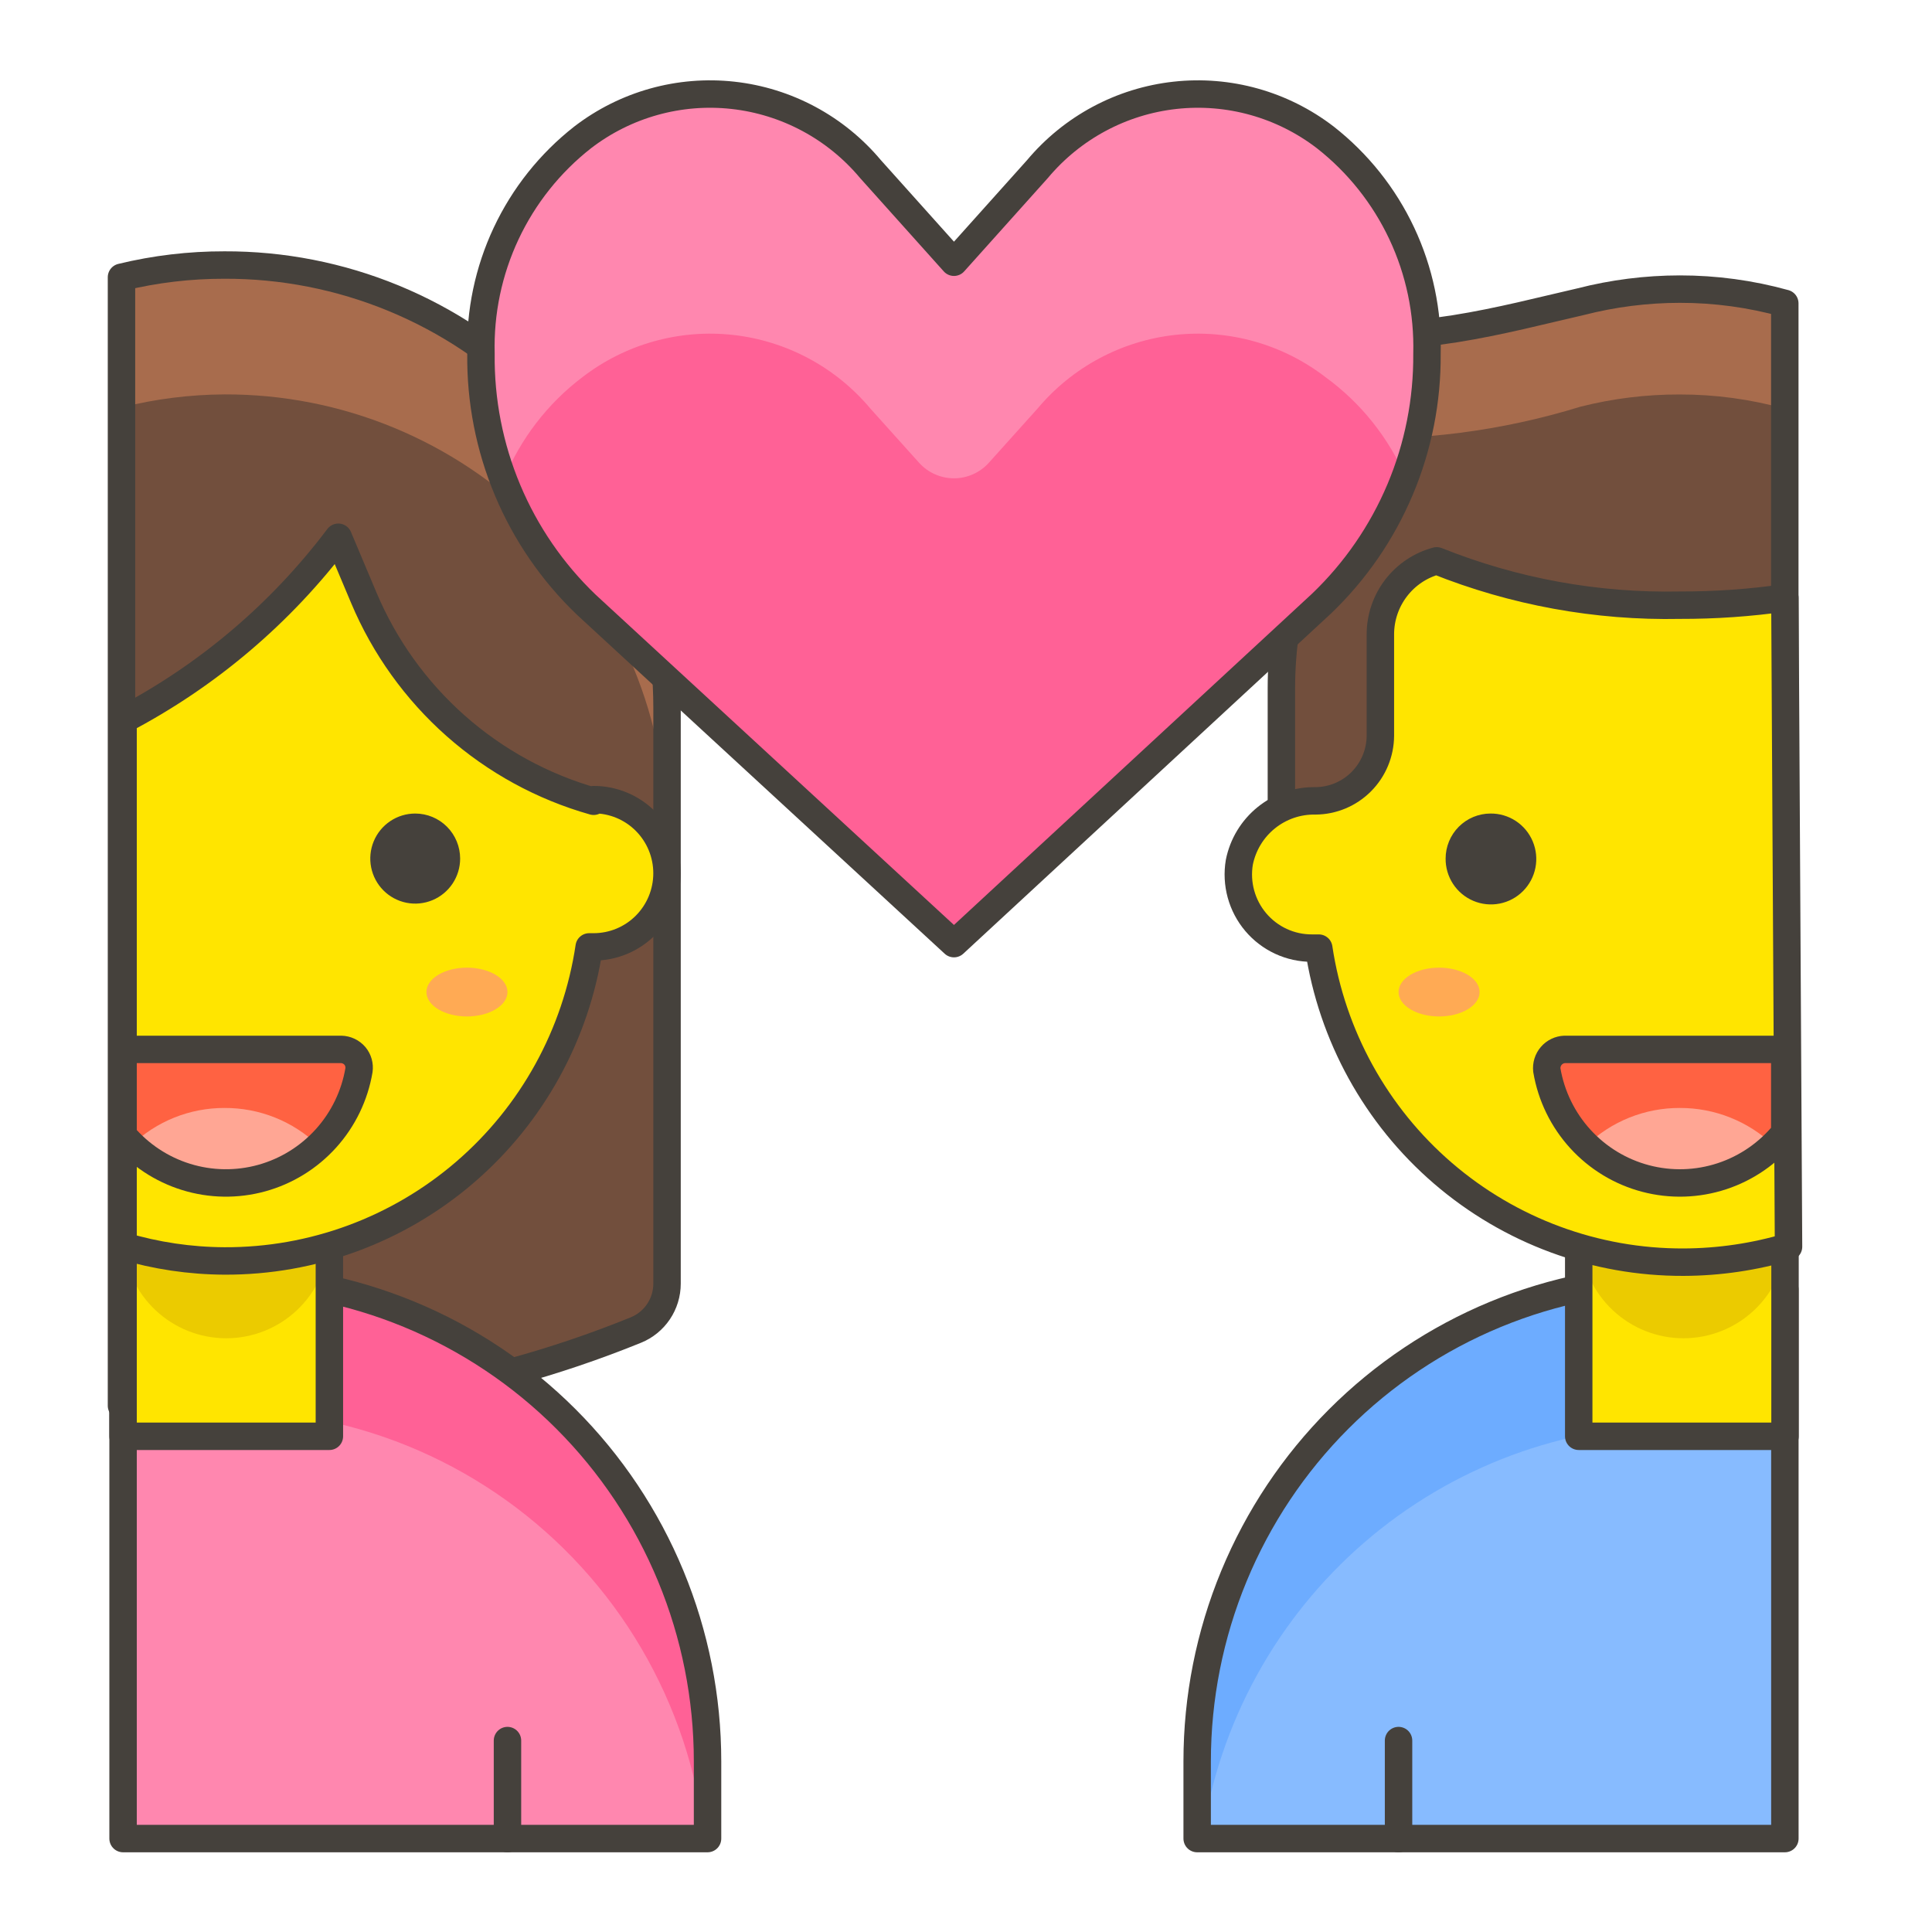
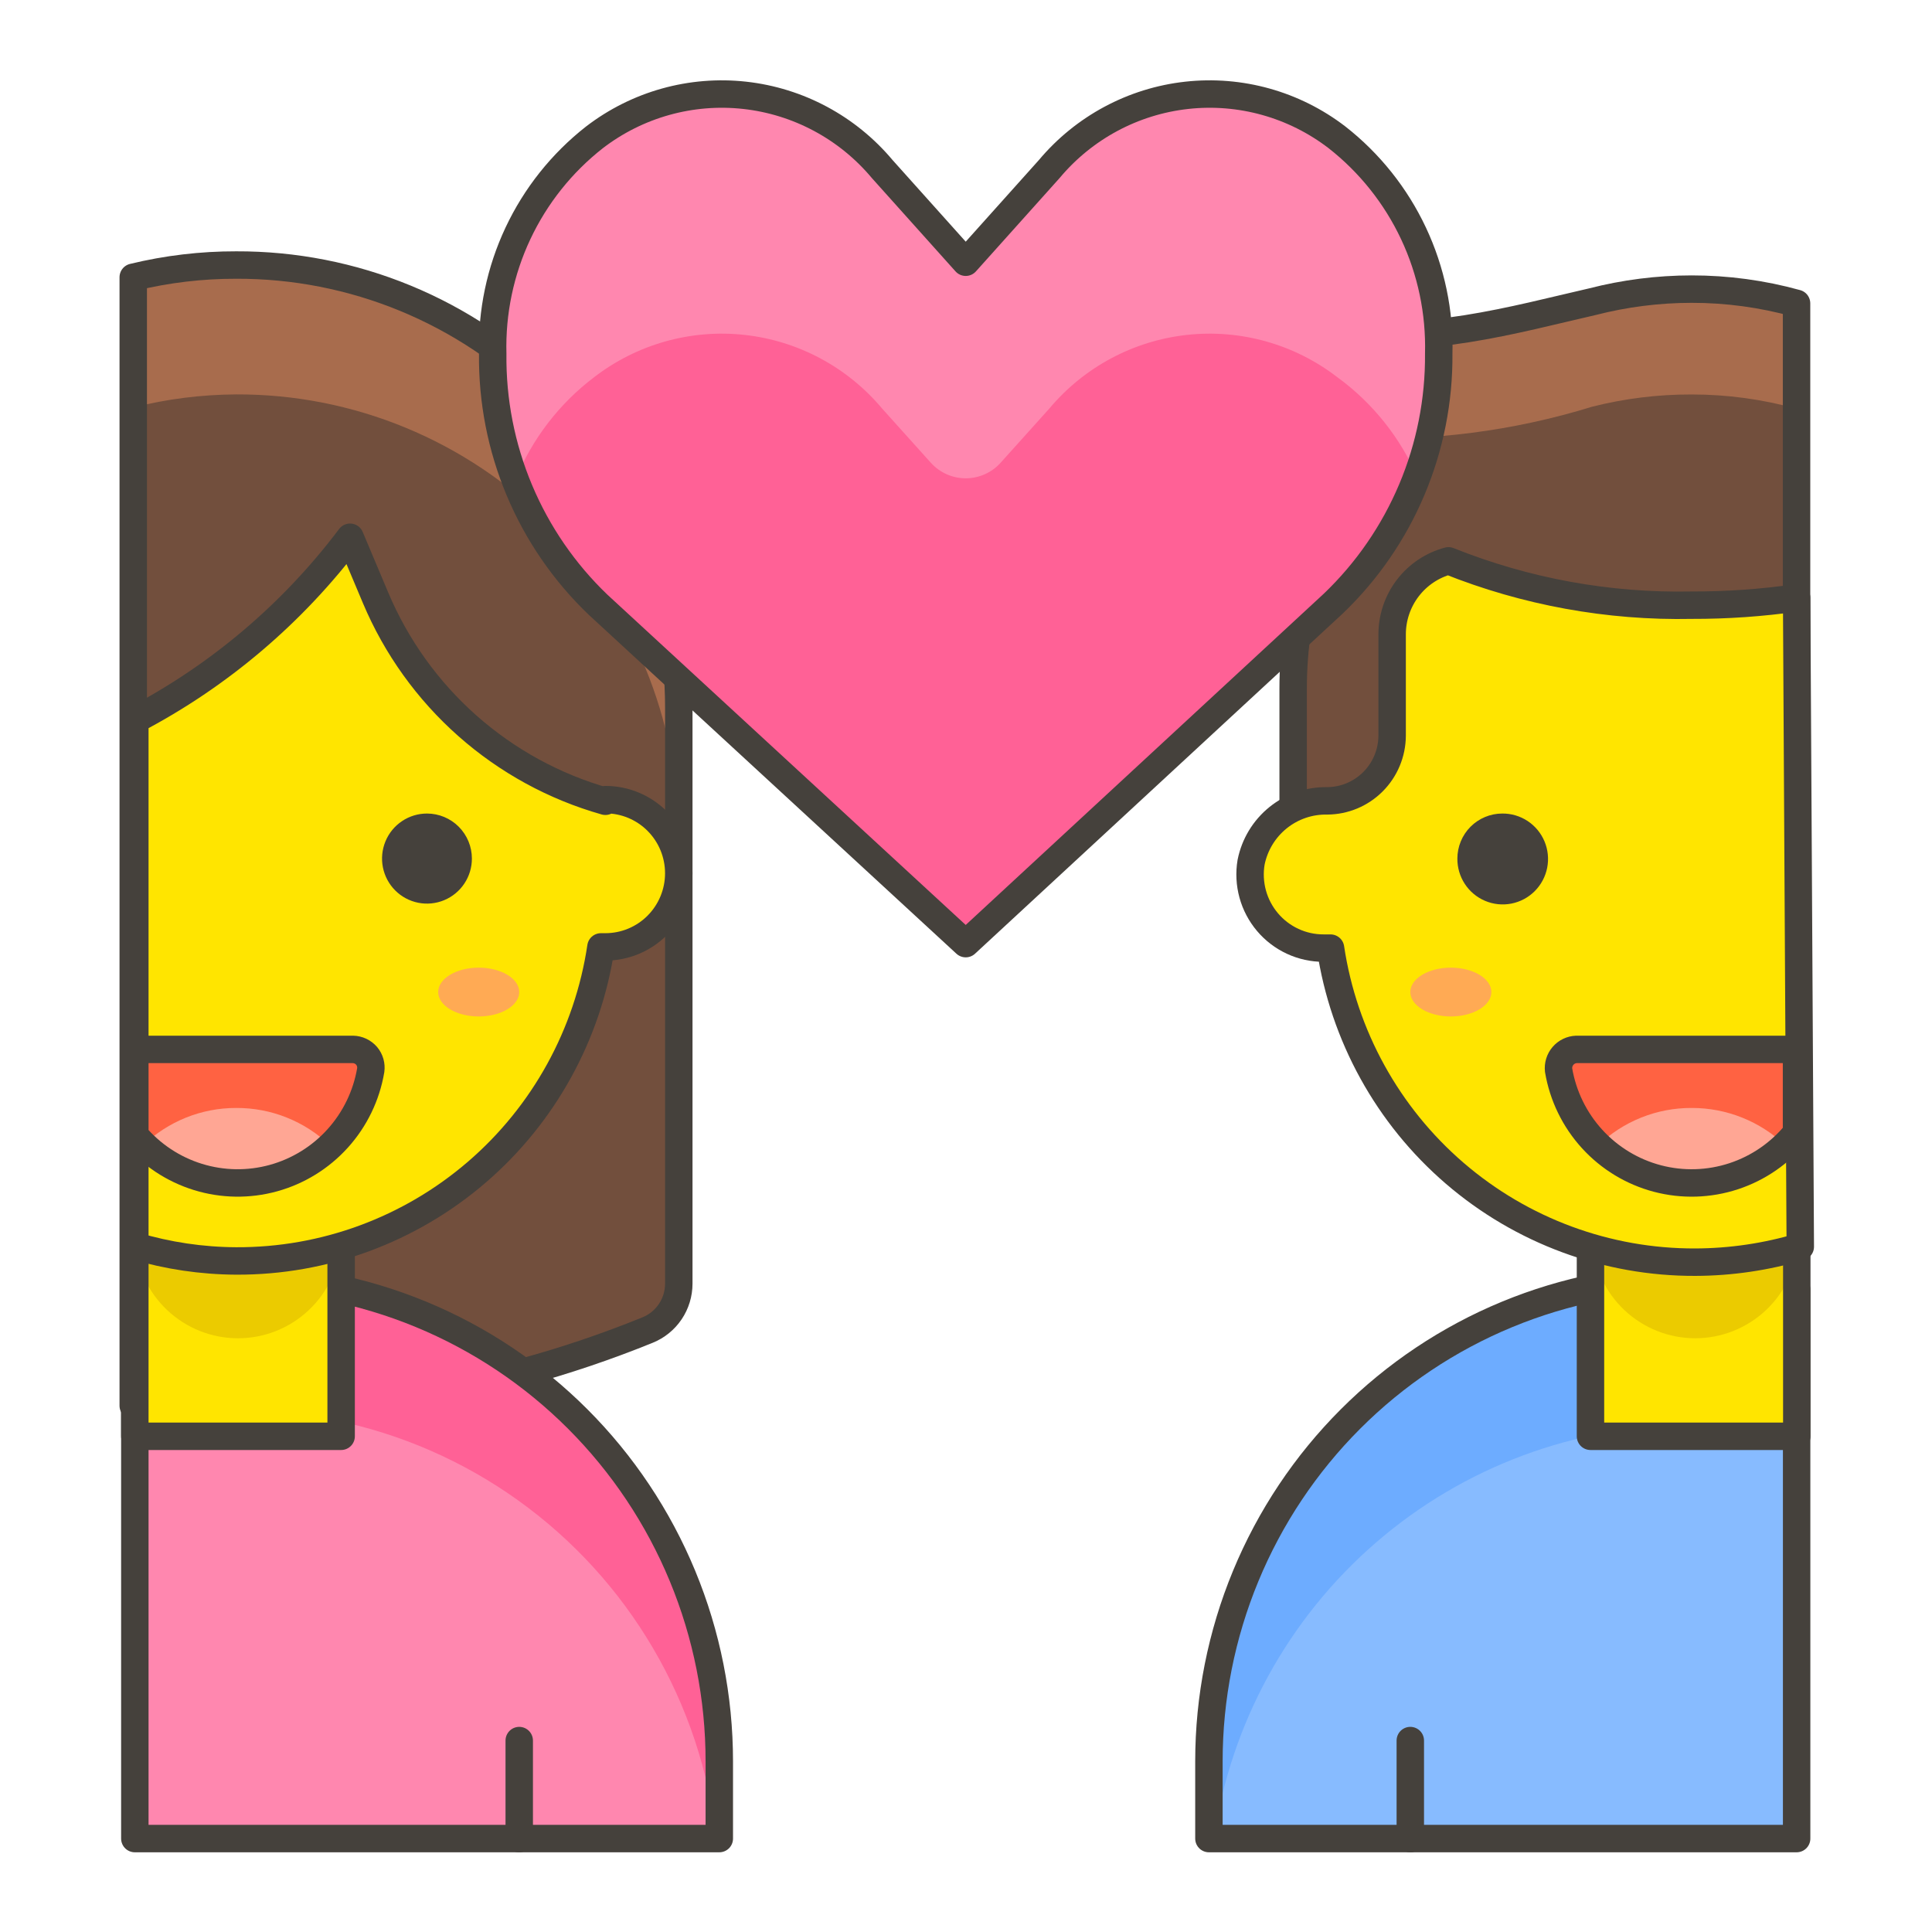
<svg xmlns="http://www.w3.org/2000/svg" width="493" height="493" viewBox="0 0 493 493" fill="none">
-   <path d="M455.457 329.021C446.656 327.098 437.676 326.124 428.67 326.115C412.508 326.074 396.497 329.233 381.554 335.412C366.61 341.592 353.028 350.669 341.586 362.125C330.143 373.58 321.065 387.189 314.871 402.171C308.677 417.154 305.488 433.216 305.488 449.437V469.16H455.457V329.021Z" fill="#87BBFF" />
-   <path d="M428.67 326.115C412.508 326.074 396.497 329.233 381.554 335.412C366.61 341.592 353.028 350.669 341.586 362.125C330.143 373.58 321.065 387.189 314.871 402.171C308.677 417.154 305.488 433.216 305.488 449.437V469.16H306.729C311.031 439.805 325.724 412.988 348.118 393.619C370.512 374.251 399.108 363.626 428.67 363.693C437.683 363.685 446.669 364.695 455.457 366.703V329.021C446.656 327.098 437.676 326.124 428.67 326.115Z" fill="#6DACFF" />
-   <path d="M455.457 329.021C446.656 327.098 437.676 326.124 428.67 326.115C412.508 326.074 396.497 329.233 381.554 335.412C366.61 341.592 353.028 350.669 341.586 362.125C330.143 373.58 321.065 387.189 314.871 402.171C308.677 417.154 305.488 433.216 305.488 449.437V469.16H455.457V329.021Z" stroke="#45413C" stroke-width="7" stroke-linecap="round" stroke-linejoin="round" />
-   <path d="M402.852 284.084H455.496V366.506H402.852V284.084Z" fill="#FFE500" />
-   <path d="M429.628 284.084C422.651 284.084 415.958 286.859 411.015 291.8C406.072 296.742 403.281 303.448 403.254 310.451V316.679C403.674 323.4 406.63 329.707 411.52 334.317C416.41 338.927 422.867 341.493 429.576 341.493C436.285 341.493 442.742 338.927 447.632 334.317C452.522 329.707 455.478 323.4 455.898 316.679V310.555C455.898 303.552 453.134 296.835 448.21 291.874C443.286 286.912 436.605 284.111 429.628 284.084Z" fill="#EBCB00" />
-   <path d="M402.852 284.084H455.496V366.506H402.852V284.084Z" stroke="#45413C" stroke-width="7" stroke-linecap="round" stroke-linejoin="round" />
-   <path d="M455.437 77.408C446.712 74.988 437.701 73.766 428.649 73.775C420.102 73.782 411.589 74.864 403.309 76.993C384.176 81.352 359.146 88.619 336.496 84.259C335.582 90.114 335.882 96.096 337.377 101.829C338.872 107.563 341.53 112.925 345.184 117.581C333.31 134.621 326.954 154.918 326.981 175.712V229.069H455.437V77.408Z" fill="#724F3D" />
-   <path d="M428.649 73.775C420.102 73.782 411.589 74.864 403.309 76.993C384.175 81.352 359.146 88.619 336.495 84.259C335.283 93.7 336.941 103.289 341.253 111.768C362.241 112.674 383.229 109.971 403.309 103.775C411.593 101.681 420.106 100.634 428.649 100.66C437.7 100.652 446.711 101.874 455.436 104.294V77.408C446.711 74.988 437.7 73.766 428.649 73.775Z" fill="#A86C4D" />
-   <path d="M455.437 77.408C446.712 74.988 437.701 73.766 428.649 73.775C420.102 73.782 411.589 74.864 403.309 76.993C384.176 81.352 359.146 88.619 336.496 84.259C335.582 90.114 335.882 96.096 337.377 101.829C338.872 107.563 341.53 112.925 345.184 117.581C333.31 134.621 326.954 154.918 326.981 175.712V229.069H455.437V77.408Z" stroke="#45413C" stroke-width="7" stroke-linecap="round" stroke-linejoin="round" />
-   <path d="M455.46 152.56C446.587 153.829 437.634 154.453 428.672 154.428C407.441 154.863 386.338 151.015 366.616 143.113C362.49 144.213 358.842 146.653 356.241 150.051C353.641 153.45 352.234 157.617 352.24 161.902V187.75C352.213 192.147 350.46 196.355 347.363 199.464C344.265 202.573 340.072 204.332 335.691 204.359C331.134 204.27 326.69 205.79 323.136 208.656C319.582 211.521 317.144 215.548 316.247 220.034C315.796 222.731 315.936 225.495 316.659 228.133C317.382 230.77 318.67 233.217 320.433 235.303C322.196 237.389 324.392 239.063 326.866 240.209C329.341 241.355 332.035 241.945 334.761 241.937H336.519C339.87 264.283 351.117 284.674 368.207 299.387C385.296 314.1 407.088 322.153 429.603 322.076C438.674 322.046 447.694 320.718 456.39 318.131L455.46 152.56Z" fill="#FFE500" stroke="#45413C" stroke-width="7" stroke-linecap="round" stroke-linejoin="round" />
-   <path d="M372.387 219.088C372.367 220.699 372.825 222.278 373.704 223.626C374.582 224.973 375.841 226.027 377.319 226.652C378.798 227.278 380.428 227.447 382.003 227.138C383.577 226.829 385.024 226.056 386.158 224.917C387.293 223.778 388.063 222.326 388.371 220.746C388.679 219.166 388.511 217.529 387.887 216.045C387.264 214.562 386.214 213.298 384.872 212.417C383.529 211.535 381.955 211.075 380.351 211.095C379.305 211.095 378.27 211.302 377.304 211.704C376.337 212.106 375.459 212.694 374.72 213.437C373.98 214.179 373.394 215.06 372.994 216.03C372.593 216.999 372.387 218.039 372.387 219.088Z" fill="#45413C" stroke="#45413C" stroke-width="7" stroke-linecap="round" stroke-linejoin="round" />
-   <path d="M356.875 469.17V444.152" stroke="#45413C" stroke-width="7" stroke-linecap="round" stroke-linejoin="round" />
-   <path d="M356.875 253.148C356.875 254.8 357.965 256.384 359.904 257.552C361.844 258.72 364.475 259.377 367.218 259.377C369.961 259.377 372.591 258.72 374.531 257.552C376.471 256.384 377.56 254.8 377.56 253.148C377.56 251.496 376.471 249.912 374.531 248.744C372.591 247.576 369.961 246.92 367.218 246.92C364.475 246.92 361.844 247.576 359.904 248.744C357.965 249.912 356.875 251.496 356.875 253.148Z" fill="#FFAA54" />
-   <path d="M455.428 267.782H399.267C398.614 267.807 397.972 267.966 397.383 268.251C396.794 268.535 396.27 268.938 395.843 269.435C395.416 269.931 395.095 270.511 394.902 271.138C394.708 271.764 394.645 272.424 394.716 273.076C395.824 279.632 398.792 285.728 403.265 290.633C407.737 295.538 413.524 299.044 419.932 300.732C426.34 302.419 433.097 302.216 439.393 300.146C445.689 298.076 451.256 294.228 455.428 289.063V267.782Z" fill="#FF6242" />
-   <path d="M428.685 282.725C419.789 282.682 411.224 286.106 404.793 292.275C411.247 298.408 419.797 301.826 428.685 301.826C437.572 301.826 446.122 298.408 452.576 292.275C446.134 286.124 437.576 282.704 428.685 282.725Z" fill="#FFA694" />
-   <path d="M455.428 267.782H399.267C398.614 267.807 397.972 267.966 397.383 268.251C396.794 268.535 396.27 268.938 395.843 269.435C395.416 269.931 395.095 270.511 394.902 271.138C394.708 271.764 394.645 272.424 394.716 273.076C395.824 279.632 398.792 285.728 403.265 290.633C407.737 295.538 413.524 299.044 419.932 300.732C426.34 302.419 433.097 302.216 439.393 300.146C445.689 298.076 451.256 294.228 455.428 289.063V267.782Z" stroke="#45413C" stroke-width="7" stroke-linecap="round" stroke-linejoin="round" />
-   <path d="M57.27 67.632C48.421 67.612 39.601 68.657 31 70.746V358.705C75.659 362.918 120.673 356.296 162.249 339.397C164.6 338.445 166.614 336.81 168.033 334.702C169.452 332.593 170.211 330.107 170.212 327.563V180.469C170.199 165.611 167.265 150.902 161.578 137.184C155.891 123.466 147.563 111.01 137.071 100.528C126.579 90.046 114.13 81.744 100.436 76.099C86.743 70.454 72.074 67.577 57.27 67.632Z" fill="#724F3D" />
-   <path d="M57.27 67.632C48.421 67.612 39.601 68.657 31 70.746V103.964C39.593 101.805 48.413 100.69 57.27 100.642C72.091 100.587 86.777 103.472 100.484 109.13C114.191 114.787 126.65 123.107 137.144 133.611C147.639 144.115 155.962 156.597 161.637 170.338C167.312 184.08 170.226 198.812 170.212 213.687V180.469C170.199 165.611 167.265 150.902 161.578 137.184C155.891 123.466 147.563 111.01 137.071 100.528C126.579 90.046 114.13 81.744 100.436 76.099C86.743 70.454 72.074 67.577 57.27 67.632Z" fill="#A86C4D" />
-   <path d="M57.27 67.632C48.421 67.612 39.601 68.657 31 70.746V358.705C75.659 362.918 120.673 356.296 162.249 339.397C164.6 338.445 166.614 336.81 168.033 334.702C169.452 332.593 170.211 330.107 170.212 327.563V180.469C170.199 165.611 167.265 150.902 161.578 137.184C155.891 123.466 147.563 111.01 137.071 100.528C126.579 90.046 114.13 81.744 100.436 76.099C86.743 70.454 72.074 67.577 57.27 67.632V67.632Z" stroke="#45413C" stroke-width="7" stroke-linecap="round" stroke-linejoin="round" />
-   <path d="M57.263 326.115C48.566 326.159 39.898 327.134 31.406 329.022V469.16H180.548V449.437C180.548 433.207 177.356 417.137 171.155 402.148C164.954 387.158 155.867 373.545 144.413 362.088C132.96 350.631 119.366 341.556 104.411 335.383C89.456 329.21 73.433 326.06 57.263 326.115Z" fill="#FF87AF" />
-   <path d="M57.263 326.115C48.566 326.159 39.898 327.134 31.406 329.022V362.862C48.191 359.129 65.57 358.979 82.417 362.422C99.263 365.865 115.201 372.823 129.195 382.846C143.189 392.869 154.928 405.732 163.65 420.602C172.372 435.472 177.882 452.015 179.824 469.16H180.548V449.437C180.548 433.207 177.356 417.137 171.155 402.148C164.954 387.158 155.867 373.545 144.413 362.088C132.96 350.631 119.366 341.556 104.411 335.383C89.456 329.21 73.433 326.06 57.263 326.115Z" fill="#FF6196" />
-   <path d="M57.263 326.115C48.566 326.159 39.898 327.134 31.406 329.022V469.16H180.548V449.437C180.548 433.207 177.356 417.137 171.155 402.148C164.954 387.158 155.867 373.545 144.413 362.088C132.96 350.631 119.366 341.556 104.411 335.383C89.456 329.21 73.433 326.06 57.263 326.115V326.115Z" stroke="#45413C" stroke-width="7" stroke-linecap="round" stroke-linejoin="round" />
-   <path d="M31.406 284.084H84.05V366.506H31.406V284.084Z" fill="#FFE500" />
-   <path d="M57.263 284.087C50.367 284.196 43.791 287.022 38.954 291.955C34.116 296.888 31.405 303.533 31.406 310.454V316.682C31.826 323.403 34.782 329.71 39.672 334.32C44.562 338.93 51.019 341.496 57.728 341.496C64.437 341.496 70.894 338.93 75.784 334.32C80.675 329.71 83.63 323.403 84.05 316.682V310.558C84.051 307.046 83.355 303.57 82.004 300.331C80.653 297.092 78.673 294.155 76.18 291.692C73.687 289.228 70.731 287.287 67.483 285.982C64.235 284.676 60.761 284.032 57.263 284.087Z" fill="#EBCB00" />
-   <path d="M31.406 284.084H84.05V366.506H31.406V284.084Z" stroke="#45413C" stroke-width="7" stroke-linecap="round" stroke-linejoin="round" />
-   <path d="M151.485 204.463C138.459 200.776 126.426 194.197 116.275 185.213C106.125 176.229 98.116 165.069 92.842 152.56L86.326 137.093C71.685 156.52 52.926 172.44 31.406 183.702V317.924C39.8 320.429 48.506 321.722 57.263 321.764C79.784 321.863 101.587 313.818 118.681 299.101C135.775 284.385 147.016 263.981 150.347 241.626H151.485C156.45 241.626 161.211 239.646 164.722 236.123C168.233 232.599 170.205 227.82 170.205 222.837C170.205 217.854 168.233 213.075 164.722 209.551C161.211 206.027 156.45 204.048 151.485 204.048V204.463Z" fill="#FFE500" stroke="#45413C" stroke-width="7" stroke-linecap="round" stroke-linejoin="round" />
-   <path d="M113.916 219.088C113.916 220.669 113.449 222.214 112.574 223.529C111.699 224.843 110.455 225.868 109 226.472C107.545 227.077 105.943 227.236 104.398 226.927C102.854 226.619 101.435 225.858 100.321 224.74C99.207 223.622 98.449 222.198 98.141 220.647C97.834 219.097 97.992 217.49 98.594 216.029C99.197 214.568 100.218 213.32 101.528 212.442C102.837 211.564 104.377 211.095 105.952 211.095C108.064 211.095 110.09 211.937 111.583 213.436C113.077 214.935 113.916 216.968 113.916 219.088Z" fill="#45413C" stroke="#45413C" stroke-width="7" stroke-linecap="round" stroke-linejoin="round" />
-   <path d="M129.496 469.17V444.152" stroke="#45413C" stroke-width="7" stroke-linecap="round" stroke-linejoin="round" />
-   <path d="M108.812 253.148C108.812 254.8 109.902 256.384 111.842 257.552C113.781 258.72 116.412 259.377 119.155 259.377C121.898 259.377 124.529 258.72 126.469 257.552C128.408 256.384 129.498 254.8 129.498 253.148C129.498 251.496 128.408 249.912 126.469 248.744C124.529 247.576 121.898 246.92 119.155 246.92C116.412 246.92 113.781 247.576 111.842 248.744C109.902 249.912 108.812 251.496 108.812 253.148Z" fill="#FFAA54" />
-   <path d="M90.566 269.443C90.13 268.933 89.591 268.522 88.985 268.236C88.379 267.95 87.719 267.795 87.05 267.782H31.406V289.685C35.653 294.698 41.237 298.39 47.502 300.328C53.767 302.266 60.453 302.369 66.775 300.625C73.096 298.88 78.79 295.362 83.188 290.482C87.585 285.602 90.504 279.564 91.601 273.076C91.69 272.432 91.644 271.776 91.466 271.15C91.288 270.524 90.981 269.943 90.566 269.443Z" fill="#FF6242" />
-   <path d="M57.292 282.725C48.43 282.698 39.903 286.121 33.504 292.275C39.941 298.401 48.473 301.816 57.344 301.816C66.214 301.816 74.747 298.401 81.184 292.275C74.753 286.106 66.188 282.682 57.292 282.725Z" fill="#FFA694" />
-   <path d="M90.566 269.443C90.13 268.933 89.591 268.522 88.985 268.236C88.379 267.95 87.719 267.795 87.05 267.782H31.406V289.685C35.653 294.698 41.237 298.39 47.502 300.328C53.767 302.266 60.453 302.369 66.775 300.625C73.096 298.88 78.79 295.362 83.188 290.482C87.585 285.602 90.504 279.564 91.601 273.076C91.69 272.432 91.644 271.776 91.466 271.15C91.288 270.524 90.981 269.943 90.566 269.443V269.443Z" stroke="#45413C" stroke-width="7" stroke-linecap="round" stroke-linejoin="round" />
-   <path d="M338.168 35.047C327.241 26.654 313.512 22.813 299.835 24.321C286.158 25.829 273.587 32.571 264.735 43.144L243.43 66.915L222.124 43.144C213.272 32.571 200.701 25.829 187.024 24.321C173.347 22.813 159.618 26.654 148.691 35.047C140.361 41.572 133.673 49.968 129.164 59.559C124.655 69.15 122.452 79.67 122.731 90.272C122.592 102.228 124.908 114.086 129.535 125.105C134.161 136.124 140.999 146.069 149.622 154.32L243.43 240.791L337.238 154.009C345.822 145.794 352.637 135.899 357.263 124.937C361.888 113.974 364.224 102.176 364.129 90.272C364.407 79.67 362.204 69.15 357.695 59.559C353.186 49.968 346.498 41.572 338.168 35.047Z" fill="#FF6196" />
-   <path d="M148.691 96.189C159.618 87.796 173.347 83.955 187.024 85.463C200.701 86.971 213.272 93.713 222.124 104.285L234.535 118.092C235.66 119.339 237.032 120.336 238.564 121.018C240.096 121.7 241.754 122.052 243.43 122.052C245.106 122.052 246.763 121.7 248.295 121.018C249.827 120.336 251.2 119.339 252.324 118.092L264.735 104.285C273.587 93.713 286.158 86.971 299.835 85.463C313.512 83.955 327.241 87.796 338.168 96.189C347.278 102.799 354.428 111.769 358.854 122.14C362.459 111.91 364.244 101.123 364.129 90.272C364.359 79.722 362.131 69.264 357.625 59.731C353.118 50.197 346.456 41.852 338.168 35.358C327.241 26.966 313.512 23.125 299.835 24.633C286.158 26.141 273.587 32.882 264.735 43.455L243.43 66.915L222.124 43.144C213.272 32.571 200.701 25.829 187.024 24.321C173.347 22.813 159.618 26.654 148.691 35.047C140.361 41.572 133.673 49.968 129.164 59.559C124.655 69.15 122.452 79.67 122.731 90.272C122.744 101.258 124.705 112.155 128.522 122.452C132.757 112.029 139.727 102.953 148.691 96.189Z" fill="#FF87AF" />
-   <path d="M338.168 35.047C327.241 26.654 313.512 22.813 299.835 24.321C286.158 25.829 273.587 32.571 264.735 43.144L243.43 66.915L222.124 43.144C213.272 32.571 200.701 25.829 187.024 24.321C173.347 22.813 159.618 26.654 148.691 35.047C140.361 41.572 133.673 49.968 129.164 59.559C124.655 69.15 122.452 79.67 122.731 90.272C122.592 102.228 124.908 114.086 129.535 125.105C134.161 136.124 140.999 146.069 149.622 154.32L243.43 240.791L337.238 154.009C345.822 145.794 352.637 135.899 357.263 124.937C361.888 113.974 364.224 102.176 364.129 90.272C364.407 79.67 362.204 69.15 357.695 59.559C353.186 49.968 346.498 41.572 338.168 35.047V35.047Z" stroke="#45413C" stroke-width="7" stroke-linecap="round" stroke-linejoin="round" />
+   <path d="M458.457 329.021C449.656 327.098 440.676 326.124 431.67 326.115C415.508 326.074 399.497 329.233 384.554 335.412C369.61 341.592 356.028 350.669 344.586 362.125C333.143 373.58 324.065 387.189 317.871 402.171C311.677 417.154 308.488 433.216 308.488 449.437V469.16H458.457V329.021Z" fill="#87BBFF" />
+   <path d="M431.67 326.115C415.508 326.074 399.497 329.233 384.554 335.412C369.61 341.592 356.028 350.669 344.586 362.125C333.143 373.58 324.065 387.189 317.871 402.171C311.677 417.154 308.488 433.216 308.488 449.437V469.16H309.729C314.031 439.805 328.724 412.988 351.118 393.619C373.512 374.251 402.108 363.626 431.67 363.693C440.683 363.685 449.669 364.695 458.457 366.703V329.021C449.656 327.098 440.676 326.124 431.67 326.115Z" fill="#6DACFF" />
+   <path d="M458.457 329.021C449.656 327.098 440.676 326.124 431.67 326.115C415.508 326.074 399.497 329.233 384.554 335.412C369.61 341.592 356.028 350.669 344.586 362.125C333.143 373.58 324.065 387.189 317.871 402.171C311.677 417.154 308.488 433.216 308.488 449.437V469.16H458.457V329.021Z" stroke="#45413C" stroke-width="7" stroke-linecap="round" stroke-linejoin="round" />
+   <path d="M405.852 284.084H458.496V366.506H405.852V284.084Z" fill="#FFE500" />
+   <path d="M432.628 284.084C425.651 284.084 418.958 286.859 414.015 291.8C409.072 296.742 406.281 303.448 406.254 310.451V316.679C406.674 323.4 409.63 329.707 414.52 334.317C419.41 338.927 425.867 341.493 432.576 341.493C439.285 341.493 445.742 338.927 450.632 334.317C455.522 329.707 458.478 323.4 458.898 316.679V310.555C458.898 303.552 456.134 296.835 451.21 291.874C446.286 286.912 439.605 284.111 432.628 284.084Z" fill="#EBCB00" />
+   <path d="M405.852 284.084H458.496V366.506H405.852V284.084Z" stroke="#45413C" stroke-width="7" stroke-linecap="round" stroke-linejoin="round" />
+   <path d="M458.437 77.408C449.712 74.988 440.701 73.766 431.649 73.775C423.102 73.782 414.589 74.864 406.309 76.993C387.176 81.352 362.146 88.619 339.496 84.259C338.582 90.114 338.882 96.096 340.377 101.829C341.872 107.563 344.53 112.925 348.184 117.581C336.31 134.621 329.954 154.918 329.981 175.712V229.069H458.437V77.408Z" fill="#724F3D" />
+   <path d="M431.649 73.775C423.102 73.782 414.589 74.864 406.309 76.993C387.175 81.352 362.146 88.619 339.495 84.259C338.283 93.7 339.941 103.289 344.253 111.768C365.241 112.674 386.229 109.971 406.309 103.775C414.593 101.681 423.106 100.634 431.649 100.66C440.7 100.652 449.711 101.874 458.436 104.294V77.408C449.711 74.988 440.7 73.766 431.649 73.775Z" fill="#A86C4D" />
+   <path d="M458.437 77.408C449.712 74.988 440.701 73.766 431.649 73.775C423.102 73.782 414.589 74.864 406.309 76.993C387.176 81.352 362.146 88.619 339.496 84.259C338.582 90.114 338.882 96.096 340.377 101.829C341.872 107.563 344.53 112.925 348.184 117.581C336.31 134.621 329.954 154.918 329.981 175.712V229.069H458.437V77.408Z" stroke="#45413C" stroke-width="7" stroke-linecap="round" stroke-linejoin="round" />
+   <path d="M458.46 152.56C449.587 153.829 440.634 154.453 431.672 154.428C410.441 154.863 389.338 151.015 369.616 143.113C365.49 144.213 361.842 146.653 359.241 150.051C356.641 153.45 355.234 157.617 355.24 161.902V187.75C355.213 192.147 353.46 196.355 350.363 199.464C347.265 202.573 343.072 204.332 338.691 204.359C334.134 204.27 329.69 205.79 326.136 208.656C322.582 211.521 320.144 215.548 319.247 220.034C318.796 222.731 318.936 225.495 319.659 228.133C320.382 230.77 321.67 233.217 323.433 235.303C325.196 237.389 327.392 239.063 329.866 240.209C332.341 241.355 335.035 241.945 337.761 241.937H339.519C342.87 264.283 354.117 284.674 371.207 299.387C388.296 314.1 410.088 322.153 432.603 322.076C441.674 322.046 450.694 320.718 459.39 318.131L458.46 152.56Z" fill="#FFE500" stroke="#45413C" stroke-width="7" stroke-linecap="round" stroke-linejoin="round" />
+   <path d="M375.387 219.088C375.367 220.699 375.825 222.278 376.704 223.626C377.582 224.973 378.841 226.027 380.319 226.652C381.798 227.278 383.428 227.447 385.003 227.138C386.577 226.829 388.024 226.056 389.158 224.917C390.293 223.778 391.063 222.326 391.371 220.746C391.679 219.166 391.511 217.529 390.887 216.045C390.264 214.562 389.214 213.298 387.872 212.417C386.529 211.535 384.955 211.075 383.351 211.095C382.305 211.095 381.27 211.302 380.304 211.704C379.337 212.106 378.459 212.694 377.72 213.437C376.98 214.179 376.394 215.06 375.994 216.03C375.593 216.999 375.387 218.039 375.387 219.088Z" fill="#45413C" stroke="#45413C" stroke-width="7" stroke-linecap="round" stroke-linejoin="round" />
+   <path d="M359.875 469.17V444.152" stroke="#45413C" stroke-width="7" stroke-linecap="round" stroke-linejoin="round" />
+   <path d="M359.875 253.148C359.875 254.8 360.965 256.384 362.904 257.552C364.844 258.72 367.475 259.377 370.218 259.377C372.961 259.377 375.591 258.72 377.531 257.552C379.471 256.384 380.56 254.8 380.56 253.148C380.56 251.496 379.471 249.912 377.531 248.744C375.591 247.576 372.961 246.92 370.218 246.92C367.475 246.92 364.844 247.576 362.904 248.744C360.965 249.912 359.875 251.496 359.875 253.148Z" fill="#FFAA54" />
+   <path d="M458.428 267.782H402.267C401.614 267.807 400.972 267.966 400.383 268.251C399.794 268.535 399.27 268.938 398.843 269.435C398.416 269.931 398.095 270.511 397.902 271.138C397.708 271.764 397.645 272.424 397.716 273.076C398.824 279.632 401.792 285.728 406.265 290.633C410.737 295.538 416.524 299.044 422.932 300.732C429.34 302.419 436.097 302.216 442.393 300.146C448.689 298.076 454.256 294.228 458.428 289.063V267.782Z" fill="#FF6242" />
+   <path d="M431.685 282.725C422.789 282.682 414.224 286.106 407.793 292.275C414.247 298.408 422.797 301.826 431.685 301.826C440.572 301.826 449.122 298.408 455.576 292.275C449.134 286.124 440.576 282.704 431.685 282.725Z" fill="#FFA694" />
+   <path d="M458.428 267.782H402.267C401.614 267.807 400.972 267.966 400.383 268.251C399.794 268.535 399.27 268.938 398.843 269.435C398.416 269.931 398.095 270.511 397.902 271.138C397.708 271.764 397.645 272.424 397.716 273.076C398.824 279.632 401.792 285.728 406.265 290.633C410.737 295.538 416.524 299.044 422.932 300.732C429.34 302.419 436.097 302.216 442.393 300.146C448.689 298.076 454.256 294.228 458.428 289.063V267.782Z" stroke="#45413C" stroke-width="7" stroke-linecap="round" stroke-linejoin="round" />
+   <path d="M60.27 67.632C51.421 67.612 42.601 68.657 34 70.746V358.705C78.659 362.918 123.673 356.296 165.249 339.397C167.6 338.445 169.614 336.81 171.033 334.702C172.452 332.593 173.211 330.107 173.212 327.563V180.469C173.199 165.611 170.265 150.902 164.578 137.184C158.891 123.466 150.563 111.01 140.071 100.528C129.579 90.046 117.13 81.744 103.436 76.099C89.743 70.454 75.074 67.577 60.27 67.632Z" fill="#724F3D" />
+   <path d="M60.27 67.632C51.421 67.612 42.601 68.657 34 70.746V103.964C42.593 101.805 51.413 100.69 60.27 100.642C75.091 100.587 89.777 103.472 103.484 109.13C117.191 114.787 129.65 123.107 140.144 133.611C150.639 144.115 158.962 156.597 164.637 170.338C170.312 184.08 173.226 198.812 173.212 213.687V180.469C173.199 165.611 170.265 150.902 164.578 137.184C158.891 123.466 150.563 111.01 140.071 100.528C129.579 90.046 117.13 81.744 103.436 76.099C89.743 70.454 75.074 67.577 60.27 67.632Z" fill="#A86C4D" />
+   <path d="M60.27 67.632C51.421 67.612 42.601 68.657 34 70.746V358.705C78.659 362.918 123.673 356.296 165.249 339.397C167.6 338.445 169.614 336.81 171.033 334.702C172.452 332.593 173.211 330.107 173.212 327.563V180.469C173.199 165.611 170.265 150.902 164.578 137.184C158.891 123.466 150.563 111.01 140.071 100.528C129.579 90.046 117.13 81.744 103.436 76.099C89.743 70.454 75.074 67.577 60.27 67.632V67.632Z" stroke="#45413C" stroke-width="7" stroke-linecap="round" stroke-linejoin="round" />
+   <path d="M60.263 326.115C51.566 326.159 42.898 327.134 34.406 329.022V469.16H183.548V449.437C183.548 433.207 180.356 417.137 174.155 402.148C167.954 387.158 158.867 373.545 147.413 362.088C135.96 350.631 122.366 341.556 107.411 335.383C92.456 329.21 76.433 326.06 60.263 326.115Z" fill="#FF87AF" />
+   <path d="M60.263 326.115C51.566 326.159 42.898 327.134 34.406 329.022V362.862C51.191 359.129 68.57 358.979 85.417 362.422C102.263 365.865 118.201 372.823 132.195 382.846C146.189 392.869 157.928 405.732 166.65 420.602C175.372 435.472 180.882 452.015 182.824 469.16H183.548V449.437C183.548 433.207 180.356 417.137 174.155 402.148C167.954 387.158 158.867 373.545 147.413 362.088C135.96 350.631 122.366 341.556 107.411 335.383C92.456 329.21 76.433 326.06 60.263 326.115Z" fill="#FF6196" />
+   <path d="M60.263 326.115C51.566 326.159 42.898 327.134 34.406 329.022V469.16H183.548V449.437C183.548 433.207 180.356 417.137 174.155 402.148C167.954 387.158 158.867 373.545 147.413 362.088C135.96 350.631 122.366 341.556 107.411 335.383C92.456 329.21 76.433 326.06 60.263 326.115V326.115Z" stroke="#45413C" stroke-width="7" stroke-linecap="round" stroke-linejoin="round" />
+   <path d="M34.406 284.084H87.05V366.506H34.406V284.084Z" fill="#FFE500" />
+   <path d="M60.263 284.087C53.367 284.196 46.791 287.022 41.954 291.955C37.116 296.888 34.405 303.533 34.406 310.454V316.682C34.826 323.403 37.782 329.71 42.672 334.32C47.562 338.93 54.019 341.496 60.728 341.496C67.437 341.496 73.894 338.93 78.784 334.32C83.675 329.71 86.63 323.403 87.05 316.682V310.558C87.051 307.046 86.355 303.57 85.004 300.331C83.653 297.092 81.673 294.155 79.18 291.692C76.687 289.228 73.731 287.287 70.483 285.982C67.235 284.676 63.761 284.032 60.263 284.087Z" fill="#EBCB00" />
+   <path d="M34.406 284.084H87.05V366.506H34.406V284.084Z" stroke="#45413C" stroke-width="7" stroke-linecap="round" stroke-linejoin="round" />
+   <path d="M154.485 204.463C141.459 200.776 129.426 194.197 119.275 185.213C109.125 176.229 101.116 165.069 95.842 152.56L89.326 137.093C74.685 156.52 55.926 172.44 34.406 183.702V317.924C42.8 320.429 51.506 321.722 60.263 321.764C82.784 321.863 104.587 313.818 121.681 299.101C138.775 284.385 150.016 263.981 153.347 241.626H154.485C159.45 241.626 164.211 239.646 167.722 236.123C171.233 232.599 173.205 227.82 173.205 222.837C173.205 217.854 171.233 213.075 167.722 209.551C164.211 206.027 159.45 204.048 154.485 204.048V204.463Z" fill="#FFE500" stroke="#45413C" stroke-width="7" stroke-linecap="round" stroke-linejoin="round" />
+   <path d="M116.916 219.088C116.916 220.669 116.449 222.214 115.574 223.529C114.699 224.843 113.455 225.868 112 226.472C110.545 227.077 108.943 227.236 107.398 226.927C105.854 226.619 104.435 225.858 103.321 224.74C102.207 223.622 101.449 222.198 101.141 220.647C100.834 219.097 100.992 217.49 101.594 216.029C102.197 214.568 103.218 213.32 104.528 212.442C105.837 211.564 107.377 211.095 108.952 211.095C111.064 211.095 113.09 211.937 114.583 213.436C116.077 214.935 116.916 216.968 116.916 219.088Z" fill="#45413C" stroke="#45413C" stroke-width="7" stroke-linecap="round" stroke-linejoin="round" />
+   <path d="M132.496 469.17V444.152" stroke="#45413C" stroke-width="7" stroke-linecap="round" stroke-linejoin="round" />
+   <path d="M111.812 253.148C111.812 254.8 112.902 256.384 114.842 257.552C116.781 258.72 119.412 259.377 122.155 259.377C124.898 259.377 127.529 258.72 129.469 257.552C131.408 256.384 132.498 254.8 132.498 253.148C132.498 251.496 131.408 249.912 129.469 248.744C127.529 247.576 124.898 246.92 122.155 246.92C119.412 246.92 116.781 247.576 114.842 248.744C112.902 249.912 111.812 251.496 111.812 253.148Z" fill="#FFAA54" />
+   <path d="M93.566 269.443C93.13 268.933 92.591 268.522 91.985 268.236C91.379 267.95 90.719 267.795 90.05 267.782H34.406V289.685C38.653 294.698 44.237 298.39 50.502 300.328C56.767 302.266 63.453 302.369 69.775 300.625C76.096 298.88 81.79 295.362 86.188 290.482C90.585 285.602 93.504 279.564 94.601 273.076C94.69 272.432 94.644 271.776 94.466 271.15C94.288 270.524 93.981 269.943 93.566 269.443Z" fill="#FF6242" />
+   <path d="M60.292 282.725C51.43 282.698 42.903 286.121 36.504 292.275C42.941 298.401 51.473 301.816 60.344 301.816C69.214 301.816 77.747 298.401 84.184 292.275C77.753 286.106 69.188 282.682 60.292 282.725Z" fill="#FFA694" />
+   <path d="M93.566 269.443C93.13 268.933 92.591 268.522 91.985 268.236C91.379 267.95 90.719 267.795 90.05 267.782H34.406V289.685C38.653 294.698 44.237 298.39 50.502 300.328C56.767 302.266 63.453 302.369 69.775 300.625C76.096 298.88 81.79 295.362 86.188 290.482C90.585 285.602 93.504 279.564 94.601 273.076C94.69 272.432 94.644 271.776 94.466 271.15C94.288 270.524 93.981 269.943 93.566 269.443V269.443Z" stroke="#45413C" stroke-width="7" stroke-linecap="round" stroke-linejoin="round" />
+   <path d="M341.168 35.047C330.241 26.654 316.512 22.813 302.835 24.321C289.158 25.829 276.587 32.571 267.735 43.144L246.43 66.915L225.124 43.144C216.272 32.571 203.701 25.829 190.024 24.321C176.347 22.813 162.618 26.654 151.691 35.047C143.361 41.572 136.673 49.968 132.164 59.559C127.655 69.15 125.452 79.67 125.731 90.272C125.592 102.228 127.908 114.086 132.535 125.105C137.161 136.124 143.999 146.069 152.622 154.32L246.43 240.791L340.238 154.009C348.822 145.794 355.637 135.899 360.263 124.937C364.888 113.974 367.224 102.176 367.129 90.272C367.407 79.67 365.204 69.15 360.695 59.559C356.186 49.968 349.498 41.572 341.168 35.047Z" fill="#FF6196" />
+   <path d="M151.691 96.189C162.618 87.796 176.347 83.955 190.024 85.463C203.701 86.971 216.272 93.713 225.124 104.285L237.535 118.092C238.66 119.339 240.032 120.336 241.564 121.018C243.096 121.7 244.754 122.052 246.43 122.052C248.106 122.052 249.763 121.7 251.295 121.018C252.827 120.336 254.2 119.339 255.324 118.092L267.735 104.285C276.587 93.713 289.158 86.971 302.835 85.463C316.512 83.955 330.241 87.796 341.168 96.189C350.278 102.799 357.428 111.769 361.854 122.14C365.459 111.91 367.244 101.123 367.129 90.272C367.359 79.722 365.131 69.264 360.625 59.731C356.118 50.197 349.456 41.852 341.168 35.358C330.241 26.966 316.512 23.125 302.835 24.633C289.158 26.141 276.587 32.882 267.735 43.455L246.43 66.915L225.124 43.144C216.272 32.571 203.701 25.829 190.024 24.321C176.347 22.813 162.618 26.654 151.691 35.047C143.361 41.572 136.673 49.968 132.164 59.559C127.655 69.15 125.452 79.67 125.731 90.272C125.744 101.258 127.705 112.155 131.522 122.452C135.757 112.029 142.727 102.953 151.691 96.189Z" fill="#FF87AF" />
+   <path d="M341.168 35.047C330.241 26.654 316.512 22.813 302.835 24.321C289.158 25.829 276.587 32.571 267.735 43.144L246.43 66.915L225.124 43.144C216.272 32.571 203.701 25.829 190.024 24.321C176.347 22.813 162.618 26.654 151.691 35.047C143.361 41.572 136.673 49.968 132.164 59.559C127.655 69.15 125.452 79.67 125.731 90.272C125.592 102.228 127.908 114.086 132.535 125.105C137.161 136.124 143.999 146.069 152.622 154.32L246.43 240.791L340.238 154.009C348.822 145.794 355.637 135.899 360.263 124.937C364.888 113.974 367.224 102.176 367.129 90.272C367.407 79.67 365.204 69.15 360.695 59.559C356.186 49.968 349.498 41.572 341.168 35.047V35.047Z" stroke="#45413C" stroke-width="7" stroke-linecap="round" stroke-linejoin="round" />
</svg>
